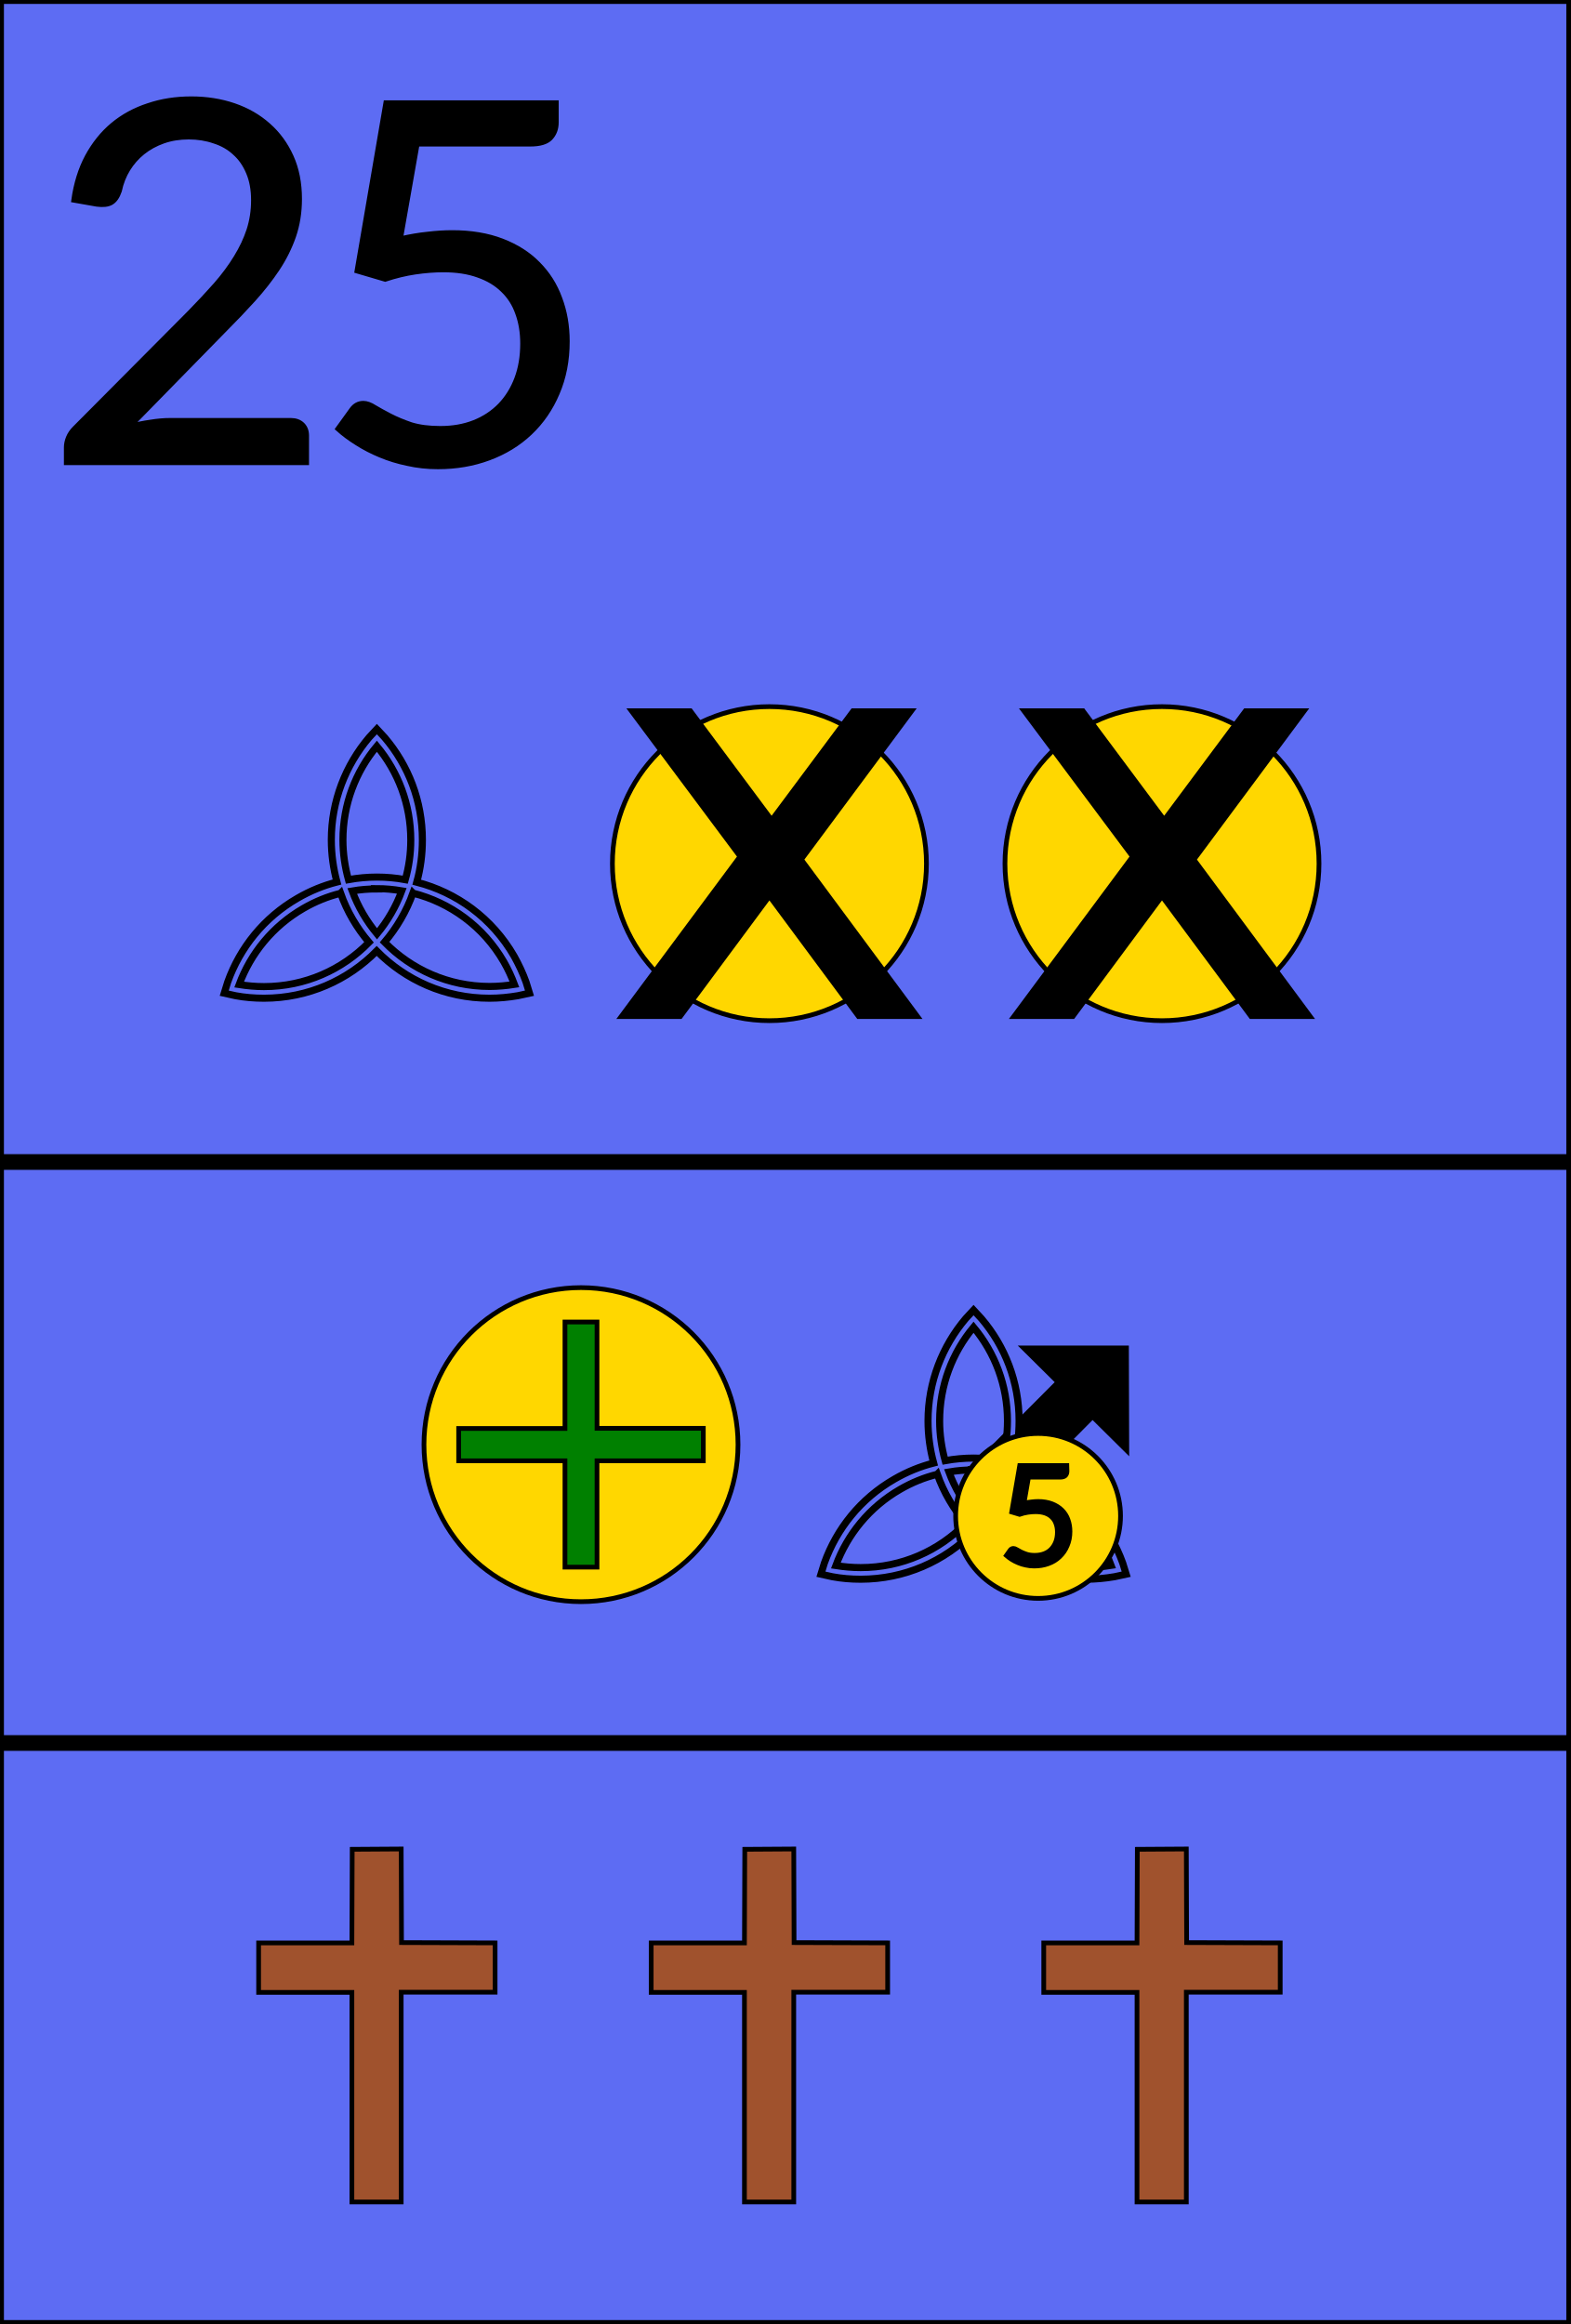
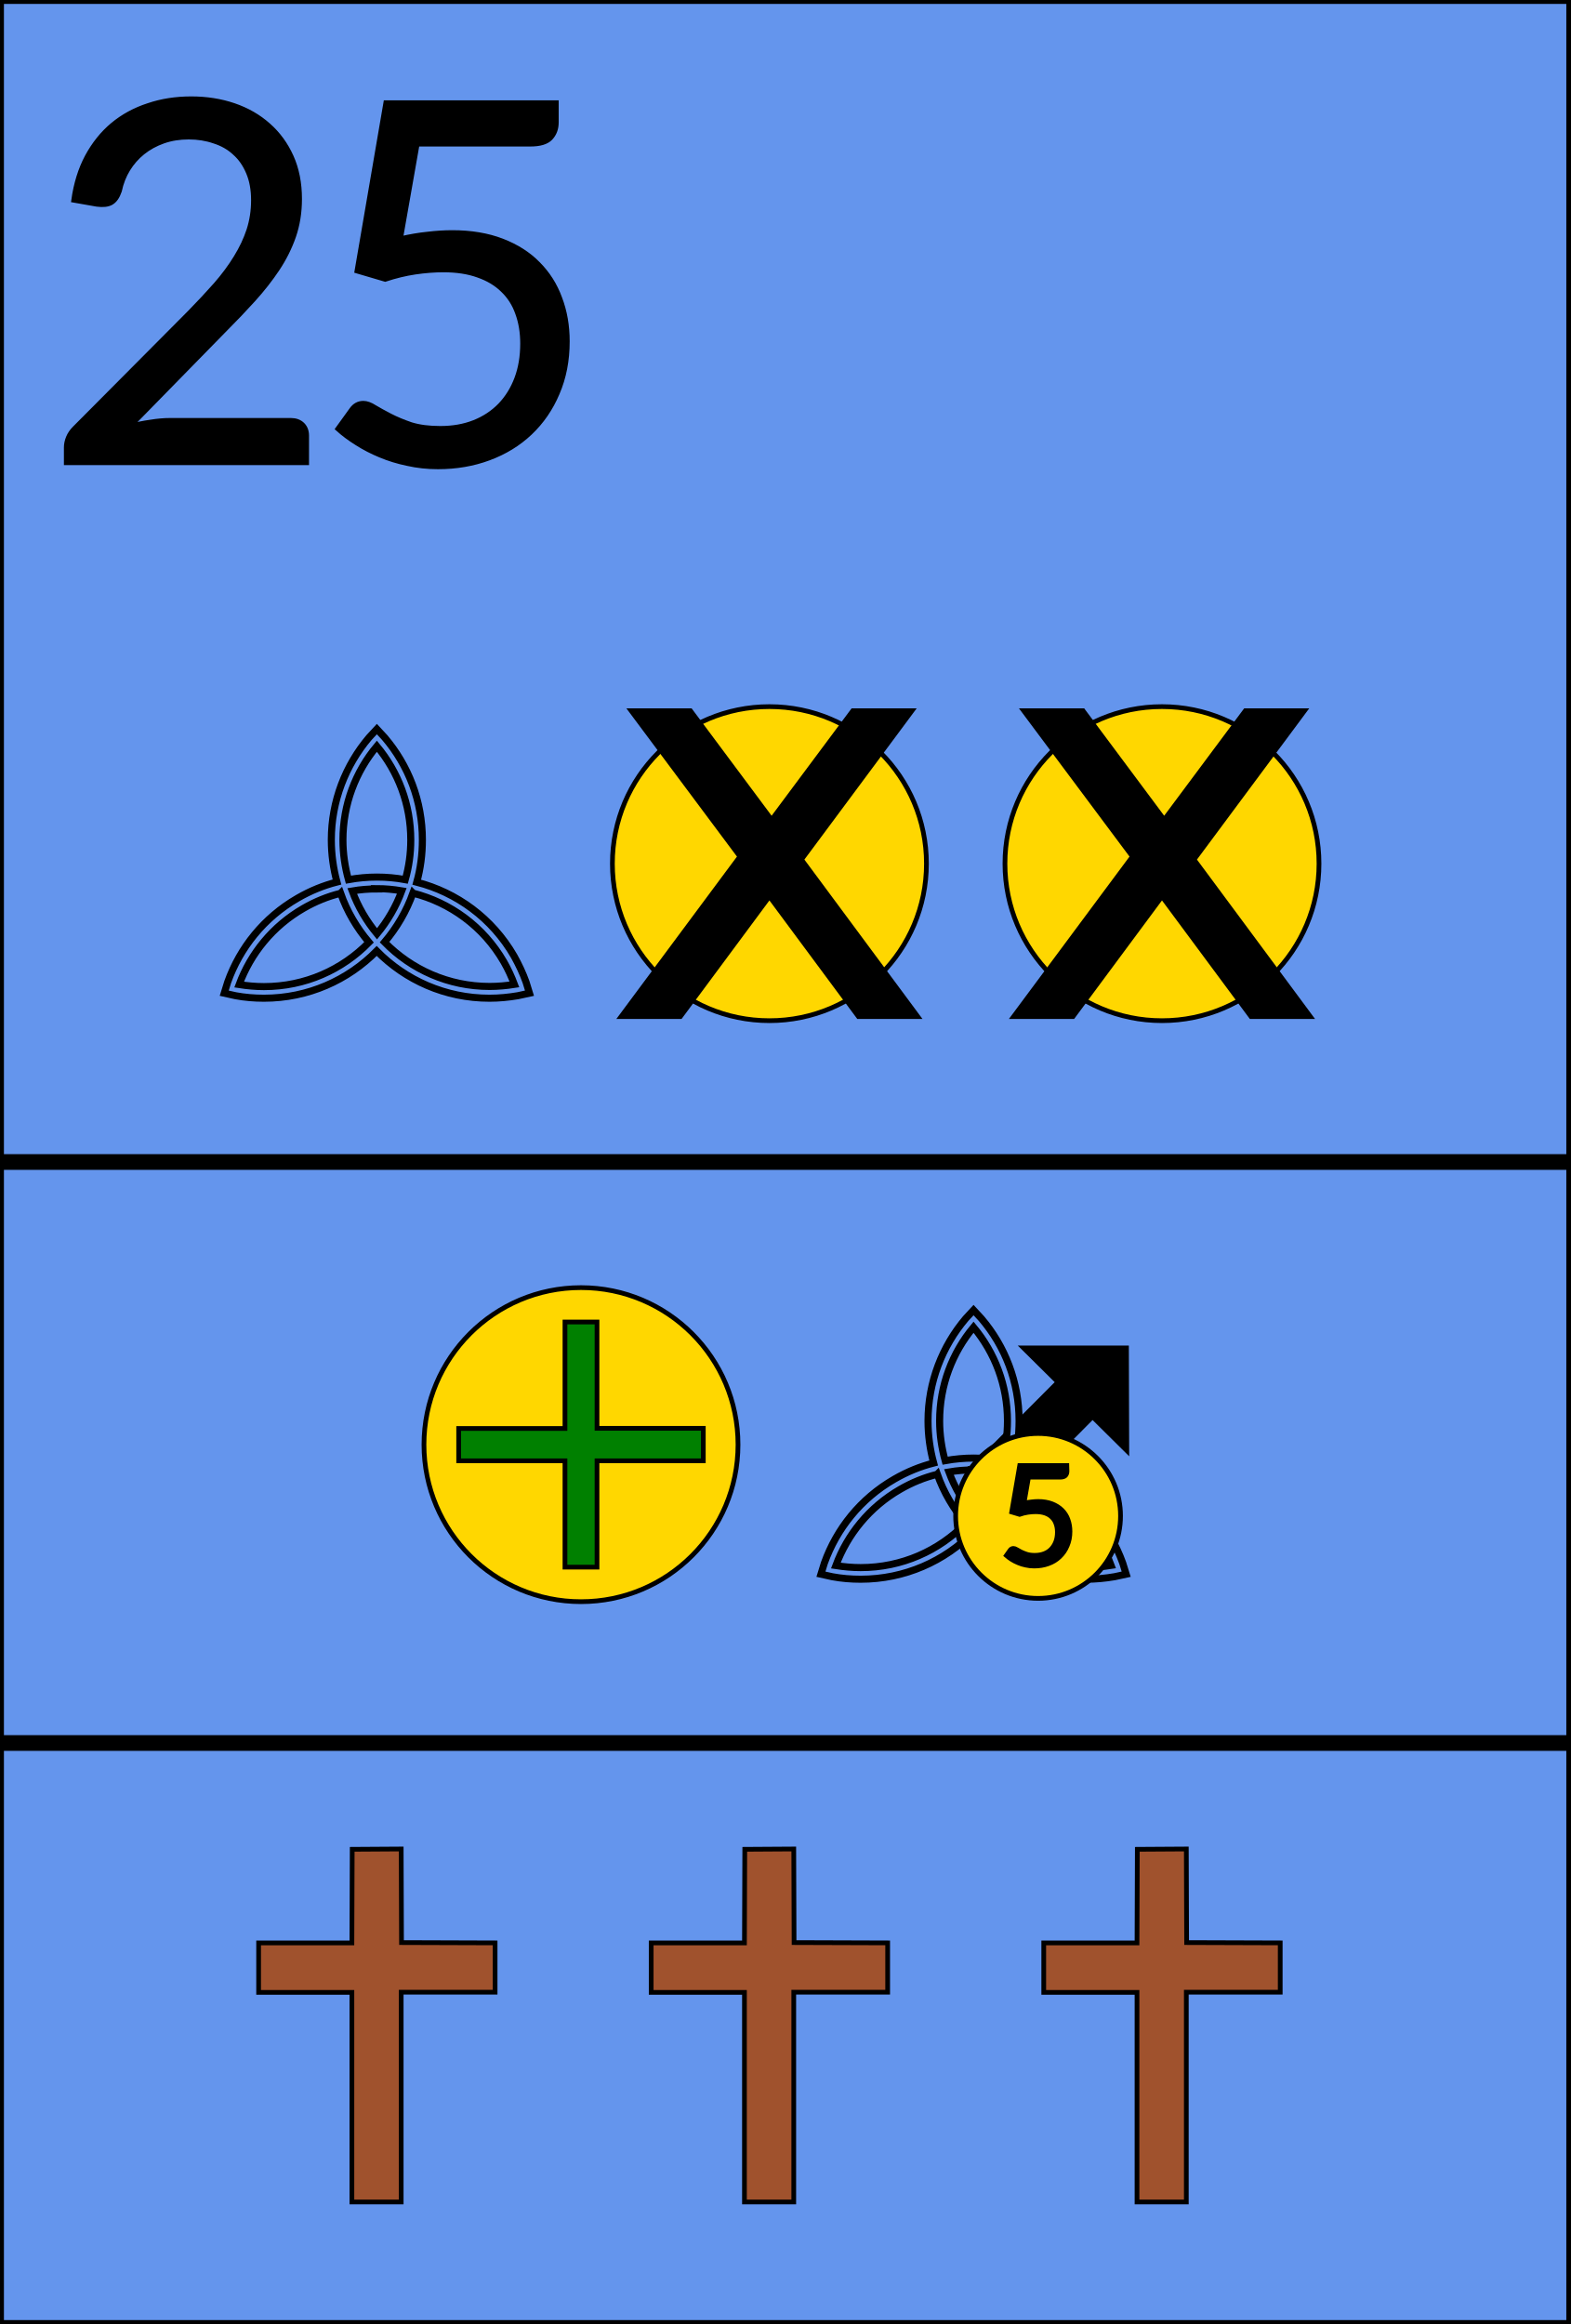
<svg xmlns="http://www.w3.org/2000/svg" height="148" width="100" viewbox="0 0 100 148">
-   <rect x="0" y="0" height="148" width="100" style="fill:#5d6cf3;stroke:#000000;stroke-width:0.5px" />
+   <rect x="0" y="0" height="148" width="100" style="fill:#6495ed;stroke:#000000;stroke-width:0.5px" />
  <line x1="0" y1="74" x2="100" y2="74" style="stroke:#000000;stroke-width:1px" />
  <line x1="0" y1="111" x2="100" y2="111" style="stroke:#000000;stroke-width:1px" />
  <g transform="translate(2,2)">
    <path d="m 10.18,4.29 q 1.46,0 2.72,0.43 1.26,0.43 2.19,1.26 0.93,0.82 1.46,2.00 0.53,1.18 0.53,2.69 0,1.28 -0.38,2.38 -0.38,1.09 -1.04,2.08 -0.66,0.99 -1.52,1.94 -0.85,0.94 -1.81,1.90 l -6.05,6.18 q 0.64,-0.18 1.30,-0.27 0.66,-0.11 1.26,-0.11 h 7.68 q 0.46,0 0.74,0.27 0.27,0.27 0.27,0.70 v 1.73 H 2.22 v -0.98 q 0,-0.30 0.13,-0.62 0.13,-0.32 0.40,-0.59 l 7.34,-7.38 q 0.91,-0.93 1.66,-1.78 0.75,-0.86 1.28,-1.73 0.53,-0.86 0.82,-1.74 0.29,-0.90 0.29,-1.90 0,-1.01 -0.32,-1.76 -0.32,-0.77 -0.88,-1.26 -0.54,-0.50 -1.30,-0.74 -0.75,-0.26 -1.62,-0.26 -0.88,0 -1.62,0.26 -0.74,0.26 -1.312,0.72 -0.56,0.45 -0.94,1.07 -0.38,0.62 -0.54,1.38 -0.19,0.56 -0.53,0.75 -0.32,0.18 -0.91,0.10 L 2.69,10.75 q 0.22,-1.57 0.86,-2.77 0.66,-1.22 1.63,-2.03 0.99,-0.82 2.26,-1.23 1.26,-0.43 2.74,-0.43 z" style="fill:#000000;stroke:#000000;stroke-width:0.3px" />
  </g>
  <g transform="translate(19,2)">
    <path d="m 16.43,5.79 q 0,0.61 -0.38,1.01 -0.37,0.38 -1.28,0.38 h -7.20 L 6.51,13.20 q 0.91,-0.21 1.71,-0.29 0.82,-0.10 1.58,-0.10 1.79,0 3.17,0.53 1.38,0.53 2.29,1.46 0.93,0.93 1.39,2.19 0.48,1.26 0.48,2.75 0,1.82 -0.64,3.30 -0.62,1.47 -1.74,2.53 -1.10,1.04 -2.61,1.60 -1.50,0.56 -3.25,0.56 -1.01,0 -1.94,-0.21 Q 6.03,27.33 5.22,26.99 4.42,26.66 3.73,26.22 3.04,25.79 2.51,25.31 l 0.88,-1.22 Q 3.68,23.68 4.14,23.68 q 0.32,0 0.72,0.26 0.40,0.24 0.98,0.54 0.58,0.30 1.34,0.56 0.78,0.24 1.86,0.24 1.20,0 2.16,-0.38 0.96,-0.38 1.65,-1.09 0.69,-0.72 1.06,-1.71 0.37,-0.99 0.37,-2.22 0,-1.07 -0.32,-1.94 -0.30,-0.86 -0.94,-1.47 -0.62,-0.61 -1.57,-0.94 -0.94,-0.34 -2.21,-0.34 -0.86,0 -1.81,0.14 -0.93,0.14 -1.90,0.46 L 3.73,15.26 5.57,4.54 h 10.86 z" style="fill:#000000;stroke:#000000;stroke-width:0.3px" />
  </g>
  <g transform="translate(14,43)">
-     <path d="m 10.0,4.52 c 1.35,1.62 2.16,3.70 2.16,5.97 0,0.88 -0.12,1.72 -0.35,2.53 -1.19,-0.22 -2.41,-0.22 -3.62,0 -0.22,-0.80 -0.35,-1.65 -0.35,-2.53 0,-2.27 0.81,-4.35 2.16,-5.97 z m -0.02,9.07 c 0.54,0 1.08,0.05 1.61,0.14 -0.37,1.0 -0.91,1.93 -1.58,2.74 -0.67,-0.81 -1.21,-1.73 -1.58,-2.73 0.52,-0.09 1.04,-0.13 1.56,-0.13 z m -2.29,0.29 c 0.41,1.16 1.03,2.21 1.81,3.13 -1.70,1.74 -4.06,2.82 -6.69,2.82 -0.54,0 -1.07,-0.05 -1.58,-0.13 0.73,-1.97 2.13,-3.72 4.09,-4.85 0.76,-0.44 1.55,-0.76 2.36,-0.96 z m 4.62,0 c 2.35,0.60 4.47,2.11 5.78,4.38 0.27,0.47 0.49,0.95 0.67,1.43 -0.51,0.08 -1.04,0.13 -1.58,0.13 -2.62,0 -4.99,-1.08 -6.69,-2.82 0.78,-0.92 1.40,-1.98 1.81,-3.13 z m 7.41,6.37 -0.22,-0.71 c -0.20,-0.56 -0.46,-1.11 -0.76,-1.65 -1.40,-2.43 -3.67,-4.06 -6.20,-4.71 0.24,-0.86 0.36,-1.76 0.36,-2.69 0,-2.49 -0.90,-4.76 -2.40,-6.52 L 10.0,3.43 9.50,3.97 C 8.01,5.73 7.10,8.01 7.10,10.49 c 0,0.93 0.13,1.83 0.36,2.68 -0.86,0.22 -1.70,0.56 -2.51,1.03 -2.15,1.24 -3.67,3.16 -4.45,5.34 l -0.22,0.71 0.72,0.16 c 0.59,0.11 1.19,0.16 1.81,0.16 2.81,0 5.35,-1.15 7.18,-3.01 1.83,1.86 4.37,3.01 7.18,3.01 0.62,0 1.22,-0.06 1.81,-0.16 z" style="fill:#5d6cf3;stroke:#000000;stroke-width:0.45px" />
+     <path d="m 10.0,4.52 c 1.35,1.62 2.16,3.70 2.16,5.97 0,0.88 -0.12,1.72 -0.35,2.53 -1.19,-0.22 -2.41,-0.22 -3.62,0 -0.22,-0.80 -0.35,-1.65 -0.35,-2.53 0,-2.27 0.81,-4.35 2.16,-5.97 z m -0.02,9.07 c 0.54,0 1.08,0.05 1.61,0.14 -0.37,1.0 -0.91,1.93 -1.58,2.74 -0.67,-0.81 -1.21,-1.73 -1.58,-2.73 0.52,-0.09 1.04,-0.13 1.56,-0.13 z m -2.29,0.29 c 0.41,1.16 1.03,2.21 1.81,3.13 -1.70,1.74 -4.06,2.82 -6.69,2.82 -0.54,0 -1.07,-0.05 -1.58,-0.13 0.73,-1.97 2.13,-3.72 4.09,-4.85 0.76,-0.44 1.55,-0.76 2.36,-0.96 z m 4.62,0 c 2.35,0.60 4.47,2.11 5.78,4.38 0.27,0.47 0.49,0.95 0.67,1.43 -0.51,0.08 -1.04,0.13 -1.58,0.13 -2.62,0 -4.99,-1.08 -6.69,-2.82 0.78,-0.92 1.40,-1.98 1.81,-3.13 z m 7.41,6.37 -0.22,-0.71 c -0.20,-0.56 -0.46,-1.11 -0.76,-1.65 -1.40,-2.43 -3.67,-4.06 -6.20,-4.71 0.24,-0.86 0.36,-1.76 0.36,-2.69 0,-2.49 -0.90,-4.76 -2.40,-6.52 L 10.0,3.43 9.50,3.97 C 8.01,5.73 7.10,8.01 7.10,10.49 c 0,0.93 0.13,1.83 0.36,2.68 -0.86,0.22 -1.70,0.56 -2.51,1.03 -2.15,1.24 -3.67,3.16 -4.45,5.34 l -0.22,0.71 0.72,0.16 c 0.59,0.11 1.19,0.16 1.81,0.16 2.81,0 5.35,-1.15 7.18,-3.01 1.83,1.86 4.37,3.01 7.18,3.01 0.62,0 1.22,-0.06 1.81,-0.16 z" style="fill:#6495ed;stroke:#000000;stroke-width:0.45px" />
  </g>
  <g transform="translate(39,43)">
    <circle cx="10" cy="12" r="10" style="fill:#ffd700;stroke:#000000;stroke-width:0.3px" />
    <path d="M 19.08,2.26 12.04,11.74 19.45,21.74 H 15.67 L 10.0,14.09 4.33,21.74 H 0.55 L 8.12,11.55 1.19,2.26 h 3.78 l 5.17,6.94 5.17,-6.94 z" style="fill:#000000;stroke:#000000;stroke-width:0.3px" />
  </g>
  <g transform="translate(64,43)">
    <circle cx="10" cy="12" r="10" style="fill:#ffd700;stroke:#000000;stroke-width:0.3px" />
    <path d="M 19.08,2.26 12.04,11.74 19.45,21.74 H 15.67 L 10.0,14.09 4.33,21.74 H 0.55 L 8.12,11.55 1.19,2.26 h 3.78 l 5.17,6.94 5.17,-6.94 z" style="fill:#000000;stroke:#000000;stroke-width:0.3px" />
  </g>
  <g transform="translate(27,80)">
    <circle cx="10" cy="12" r="10" style="fill:#ffd700;stroke:#000000;stroke-width:0.3px" />
    <path d="m 11.02,4.19 v 6.77 h 6.77 v 2.07 h -6.77 v 6.77 H 8.98 V 13.03 H 2.21 V 10.97 H 8.98 V 4.19 z" style="fill:#008000;stroke:#000000;stroke-width:0.3px" />
  </g>
  <g transform="translate(52,80)">
    <path d="m 12.65,10.76 2.73,-2.74 -1.10,-1.09 -1.10,-1.09 3.28,0 3.28,0 0.01,3.27 0.01,3.27 -1.09,-1.08 -1.09,-1.08 -2.72,2.74 -2.72,2.74 -0.63,-0.62 c -0.35,-0.34 -0.84,-0.83 -1.10,-1.08 L 9.92,13.51 z" style="fill:#000000;stroke:#000000;stroke-width:0.3px" />
-     <path d="m 10.0,4.52 c 1.35,1.62 2.16,3.70 2.16,5.97 0,0.88 -0.12,1.72 -0.35,2.53 -1.19,-0.22 -2.41,-0.22 -3.62,0 -0.22,-0.80 -0.35,-1.65 -0.35,-2.53 0,-2.27 0.81,-4.35 2.16,-5.97 z m -0.02,9.07 c 0.54,0 1.08,0.05 1.61,0.14 -0.37,1.0 -0.91,1.93 -1.58,2.74 -0.67,-0.81 -1.21,-1.73 -1.58,-2.73 0.52,-0.09 1.04,-0.13 1.56,-0.13 z m -2.29,0.29 c 0.41,1.16 1.03,2.21 1.81,3.13 -1.70,1.74 -4.06,2.82 -6.69,2.82 -0.54,0 -1.07,-0.05 -1.58,-0.13 0.73,-1.97 2.13,-3.72 4.09,-4.85 0.76,-0.44 1.55,-0.76 2.36,-0.96 z m 4.62,0 c 2.35,0.60 4.47,2.11 5.78,4.38 0.27,0.47 0.49,0.95 0.67,1.43 -0.51,0.08 -1.04,0.13 -1.58,0.13 -2.62,0 -4.99,-1.08 -6.69,-2.82 0.78,-0.92 1.40,-1.98 1.81,-3.13 z m 7.41,6.37 -0.22,-0.71 c -0.20,-0.56 -0.46,-1.11 -0.76,-1.65 -1.40,-2.43 -3.67,-4.06 -6.20,-4.71 0.24,-0.86 0.36,-1.76 0.36,-2.69 0,-2.49 -0.90,-4.76 -2.40,-6.52 L 10.0,3.43 9.50,3.97 C 8.01,5.73 7.10,8.01 7.10,10.49 c 0,0.93 0.13,1.83 0.36,2.68 -0.86,0.22 -1.70,0.56 -2.51,1.03 -2.15,1.24 -3.67,3.16 -4.45,5.34 l -0.22,0.71 0.72,0.16 c 0.59,0.11 1.19,0.16 1.81,0.16 2.81,0 5.35,-1.15 7.18,-3.01 1.83,1.86 4.37,3.01 7.18,3.01 0.62,0 1.22,-0.06 1.81,-0.16 z" style="fill:#5d6cf3;stroke:#000000;stroke-width:0.45px" />
+     <path d="m 10.0,4.52 c 1.35,1.62 2.16,3.70 2.16,5.97 0,0.88 -0.12,1.72 -0.35,2.53 -1.19,-0.22 -2.41,-0.22 -3.62,0 -0.22,-0.80 -0.35,-1.65 -0.35,-2.53 0,-2.27 0.81,-4.35 2.16,-5.97 z m -0.02,9.07 c 0.54,0 1.08,0.05 1.61,0.14 -0.37,1.0 -0.91,1.93 -1.58,2.74 -0.67,-0.81 -1.21,-1.73 -1.58,-2.73 0.52,-0.09 1.04,-0.13 1.56,-0.13 z m -2.29,0.29 c 0.41,1.16 1.03,2.21 1.81,3.13 -1.70,1.74 -4.06,2.82 -6.69,2.82 -0.54,0 -1.07,-0.05 -1.58,-0.13 0.73,-1.97 2.13,-3.72 4.09,-4.85 0.76,-0.44 1.55,-0.76 2.36,-0.96 z m 4.62,0 c 2.35,0.60 4.47,2.11 5.78,4.38 0.27,0.47 0.49,0.95 0.67,1.43 -0.51,0.08 -1.04,0.13 -1.58,0.13 -2.62,0 -4.99,-1.08 -6.69,-2.82 0.78,-0.92 1.40,-1.98 1.81,-3.13 z m 7.41,6.37 -0.22,-0.71 c -0.20,-0.56 -0.46,-1.11 -0.76,-1.65 -1.40,-2.43 -3.67,-4.06 -6.20,-4.71 0.24,-0.86 0.36,-1.76 0.36,-2.69 0,-2.49 -0.90,-4.76 -2.40,-6.52 L 10.0,3.43 9.50,3.97 C 8.01,5.73 7.10,8.01 7.10,10.49 c 0,0.93 0.13,1.83 0.36,2.68 -0.86,0.22 -1.70,0.56 -2.51,1.03 -2.15,1.24 -3.67,3.16 -4.45,5.34 l -0.22,0.71 0.72,0.16 c 0.59,0.11 1.19,0.16 1.81,0.16 2.81,0 5.35,-1.15 7.18,-3.01 1.83,1.86 4.37,3.01 7.18,3.01 0.62,0 1.22,-0.06 1.81,-0.16 z" style="fill:#6495ed;stroke:#000000;stroke-width:0.45px" />
    <circle cx="14.11" cy="16.54" r="5.25" style="fill:#ffd700;stroke:#000000;stroke-width:0.3px" />
    <path d="m 15.95,13.69 q 0,0.17 -0.10,0.28 -0.10,0.10 -0.35,0.10 H 13.50 l -0.29,1.66 q 0.25,-0.06 0.47,-0.08 0.23,-0.03 0.44,-0.03 0.49,0 0.88,0.15 0.38,0.15 0.63,0.40 0.26,0.26 0.38,0.60 0.13,0.35 0.13,0.76 0,0.50 -0.18,0.91 -0.17,0.41 -0.48,0.70 -0.30,0.29 -0.72,0.44 -0.41,0.15 -0.90,0.15 -0.28,0 -0.54,-0.06 -0.25,-0.05 -0.48,-0.15 -0.22,-0.09 -0.41,-0.21 -0.19,-0.12 -0.34,-0.25 l 0.24,-0.34 q 0.08,-0.11 0.21,-0.11 0.09,0 0.20,0.07 0.11,0.07 0.27,0.15 0.16,0.08 0.37,0.15 0.22,0.07 0.51,0.07 0.33,0 0.60,-0.10 0.27,-0.10 0.46,-0.30 0.19,-0.20 0.29,-0.47 0.10,-0.27 0.10,-0.61 0,-0.30 -0.09,-0.54 -0.08,-0.24 -0.26,-0.41 -0.17,-0.17 -0.43,-0.26 -0.26,-0.09 -0.61,-0.09 -0.24,0 -0.50,0.04 -0.26,0.04 -0.52,0.13 l -0.50,-0.15 0.51,-2.96 h 3.00 z" style="fill:#000000;stroke:#000000;stroke-width:0.3px" />
  </g>
  <g transform="translate(14,117)">
    <path d="M 8.41,16.56 V 9.88 H 5.44 2.47 V 8.30 6.73 h 2.97 2.97 l 0.01,-2.98 0.01,-2.98 1.56,-0.01 1.56,-0.01 0.01,2.98 0.01,2.98 2.98,0.01 2.98,0.01 v 1.57 1.57 h -2.99 -2.99 v 6.68 6.68 H 9.98 8.41 Z" style="fill:#a0522d;stroke:#000000;stroke-width:0.3px" />
  </g>
  <g transform="translate(39,117)">
    <path d="M 8.41,16.56 V 9.88 H 5.44 2.47 V 8.30 6.73 h 2.97 2.97 l 0.01,-2.98 0.01,-2.98 1.56,-0.01 1.56,-0.01 0.01,2.98 0.01,2.98 2.98,0.01 2.98,0.01 v 1.57 1.57 h -2.99 -2.99 v 6.68 6.68 H 9.98 8.41 Z" style="fill:#a0522d;stroke:#000000;stroke-width:0.3px" />
  </g>
  <g transform="translate(64,117)">
    <path d="M 8.41,16.56 V 9.88 H 5.44 2.47 V 8.30 6.73 h 2.97 2.97 l 0.01,-2.98 0.01,-2.98 1.56,-0.01 1.56,-0.01 0.01,2.98 0.01,2.98 2.98,0.01 2.98,0.01 v 1.57 1.57 h -2.99 -2.99 v 6.68 6.68 H 9.98 8.41 Z" style="fill:#a0522d;stroke:#000000;stroke-width:0.3px" />
  </g>
</svg>
